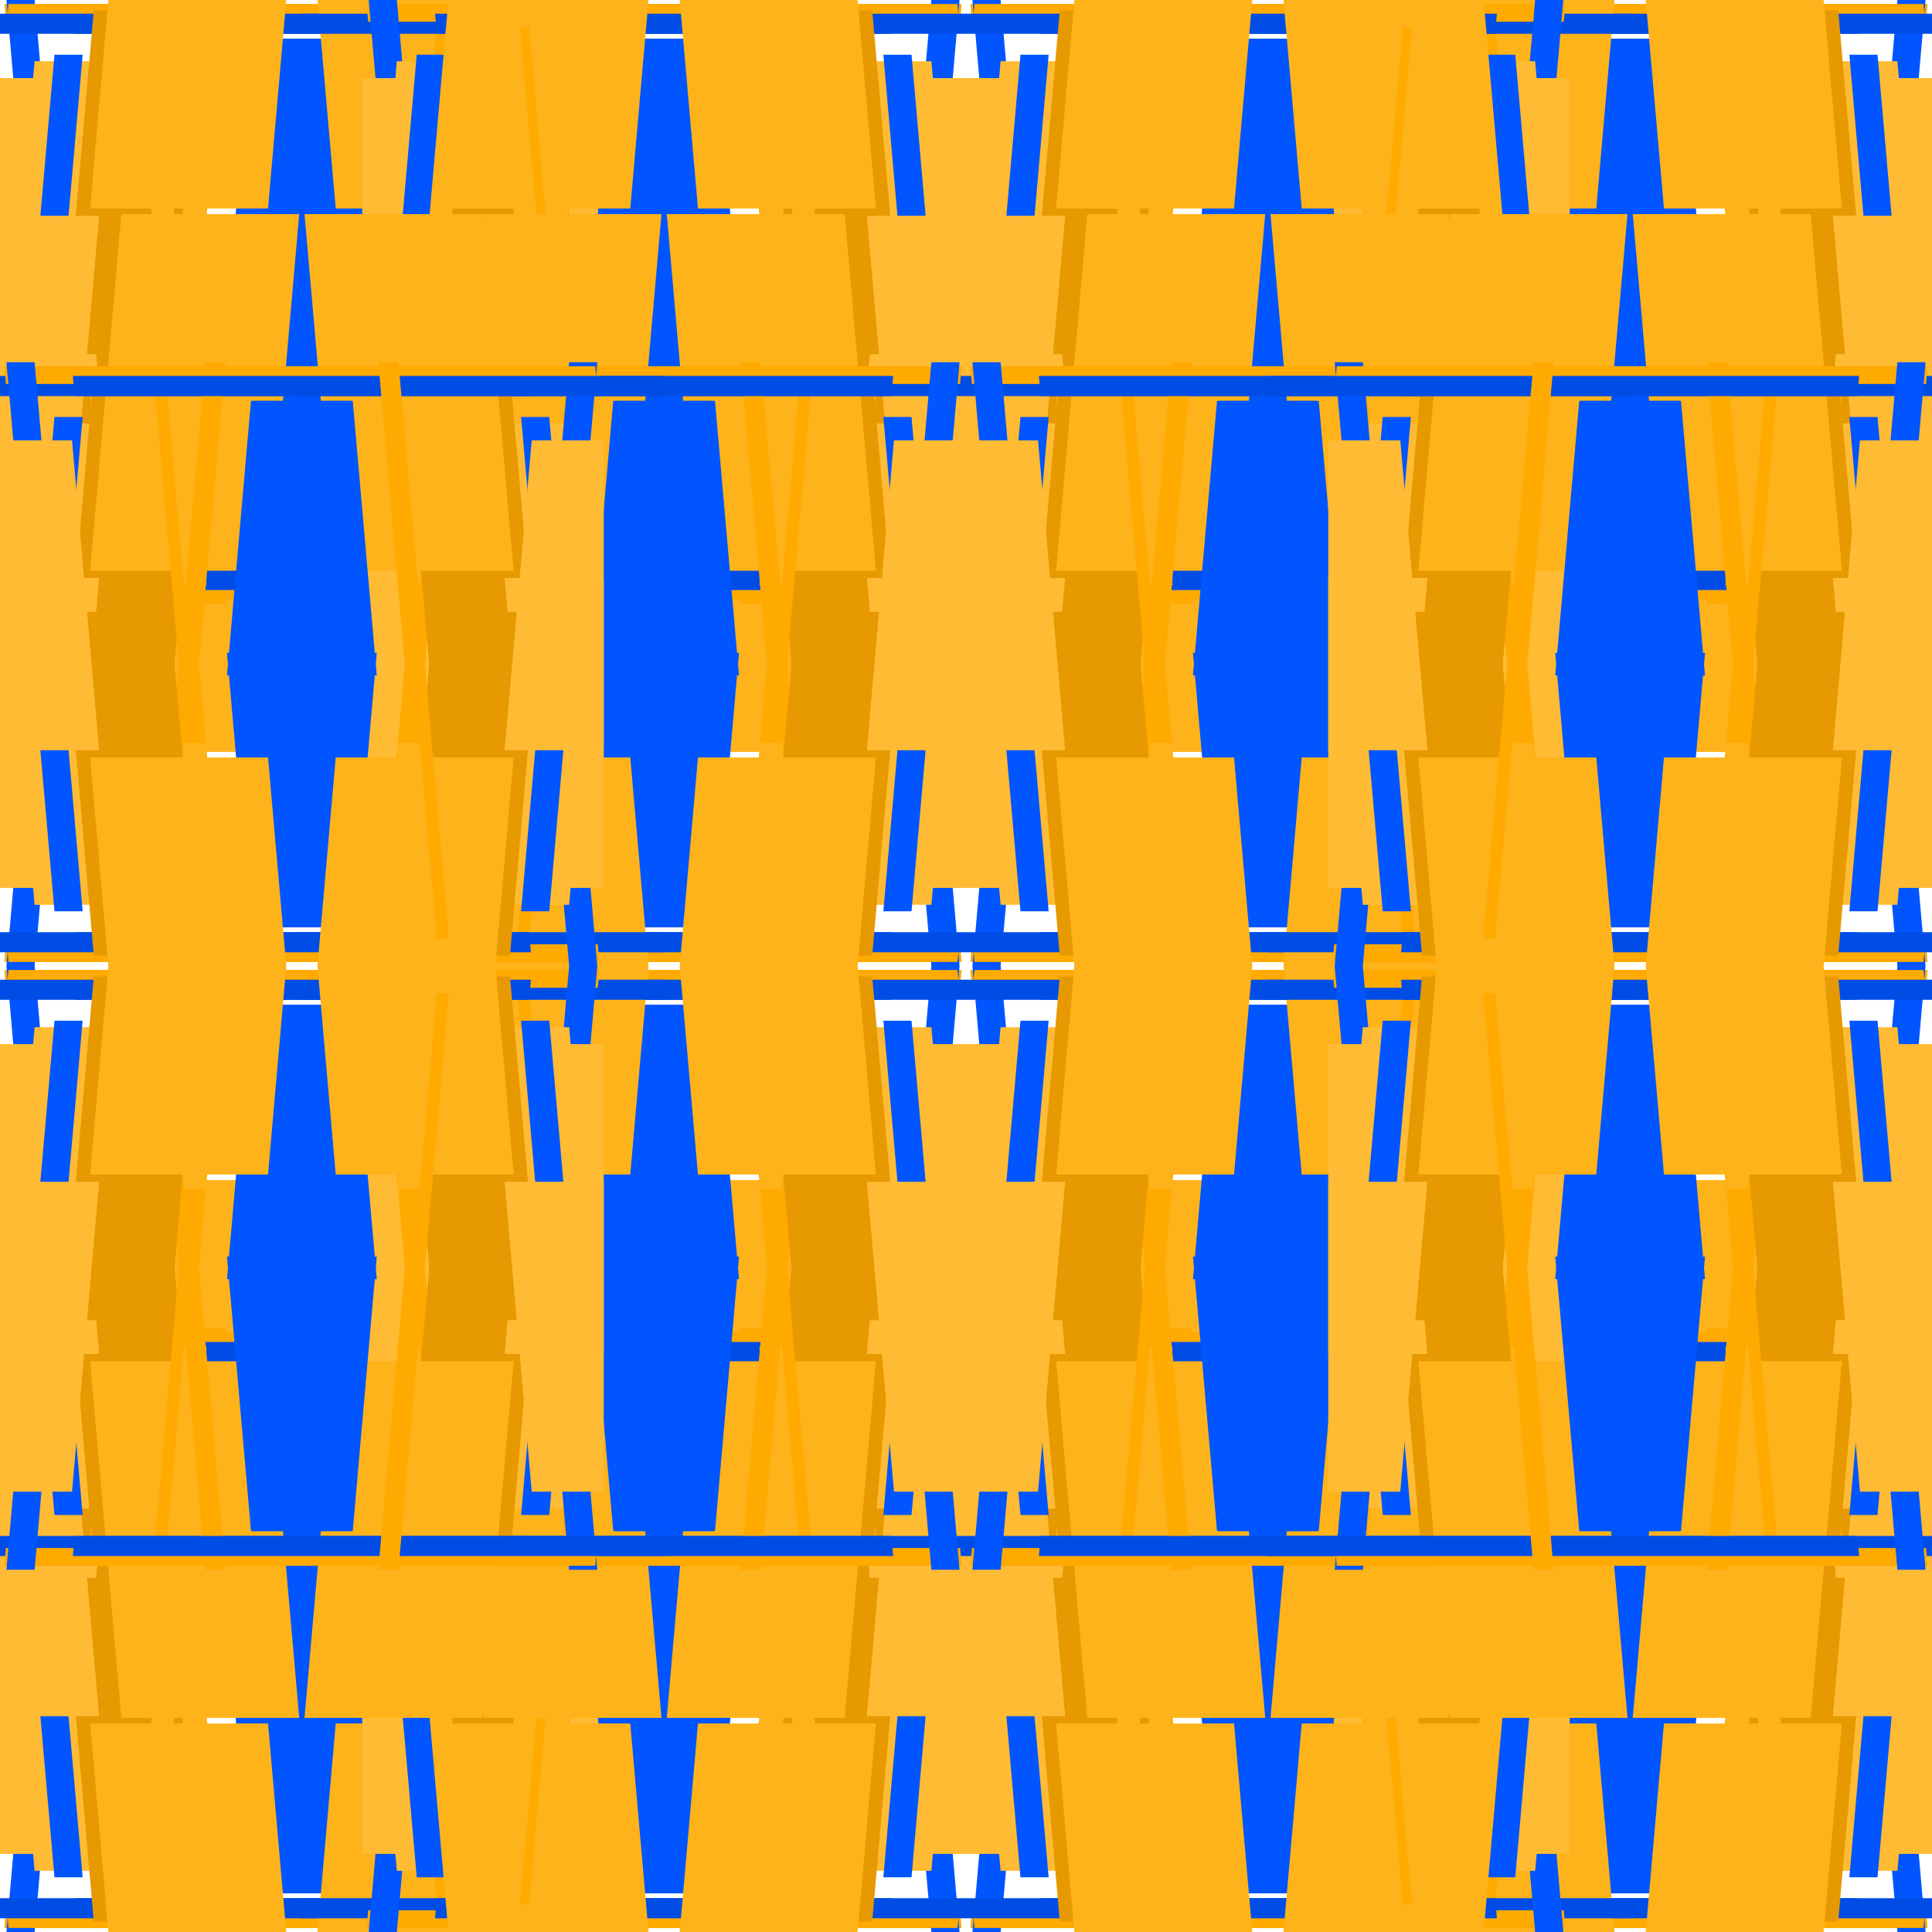
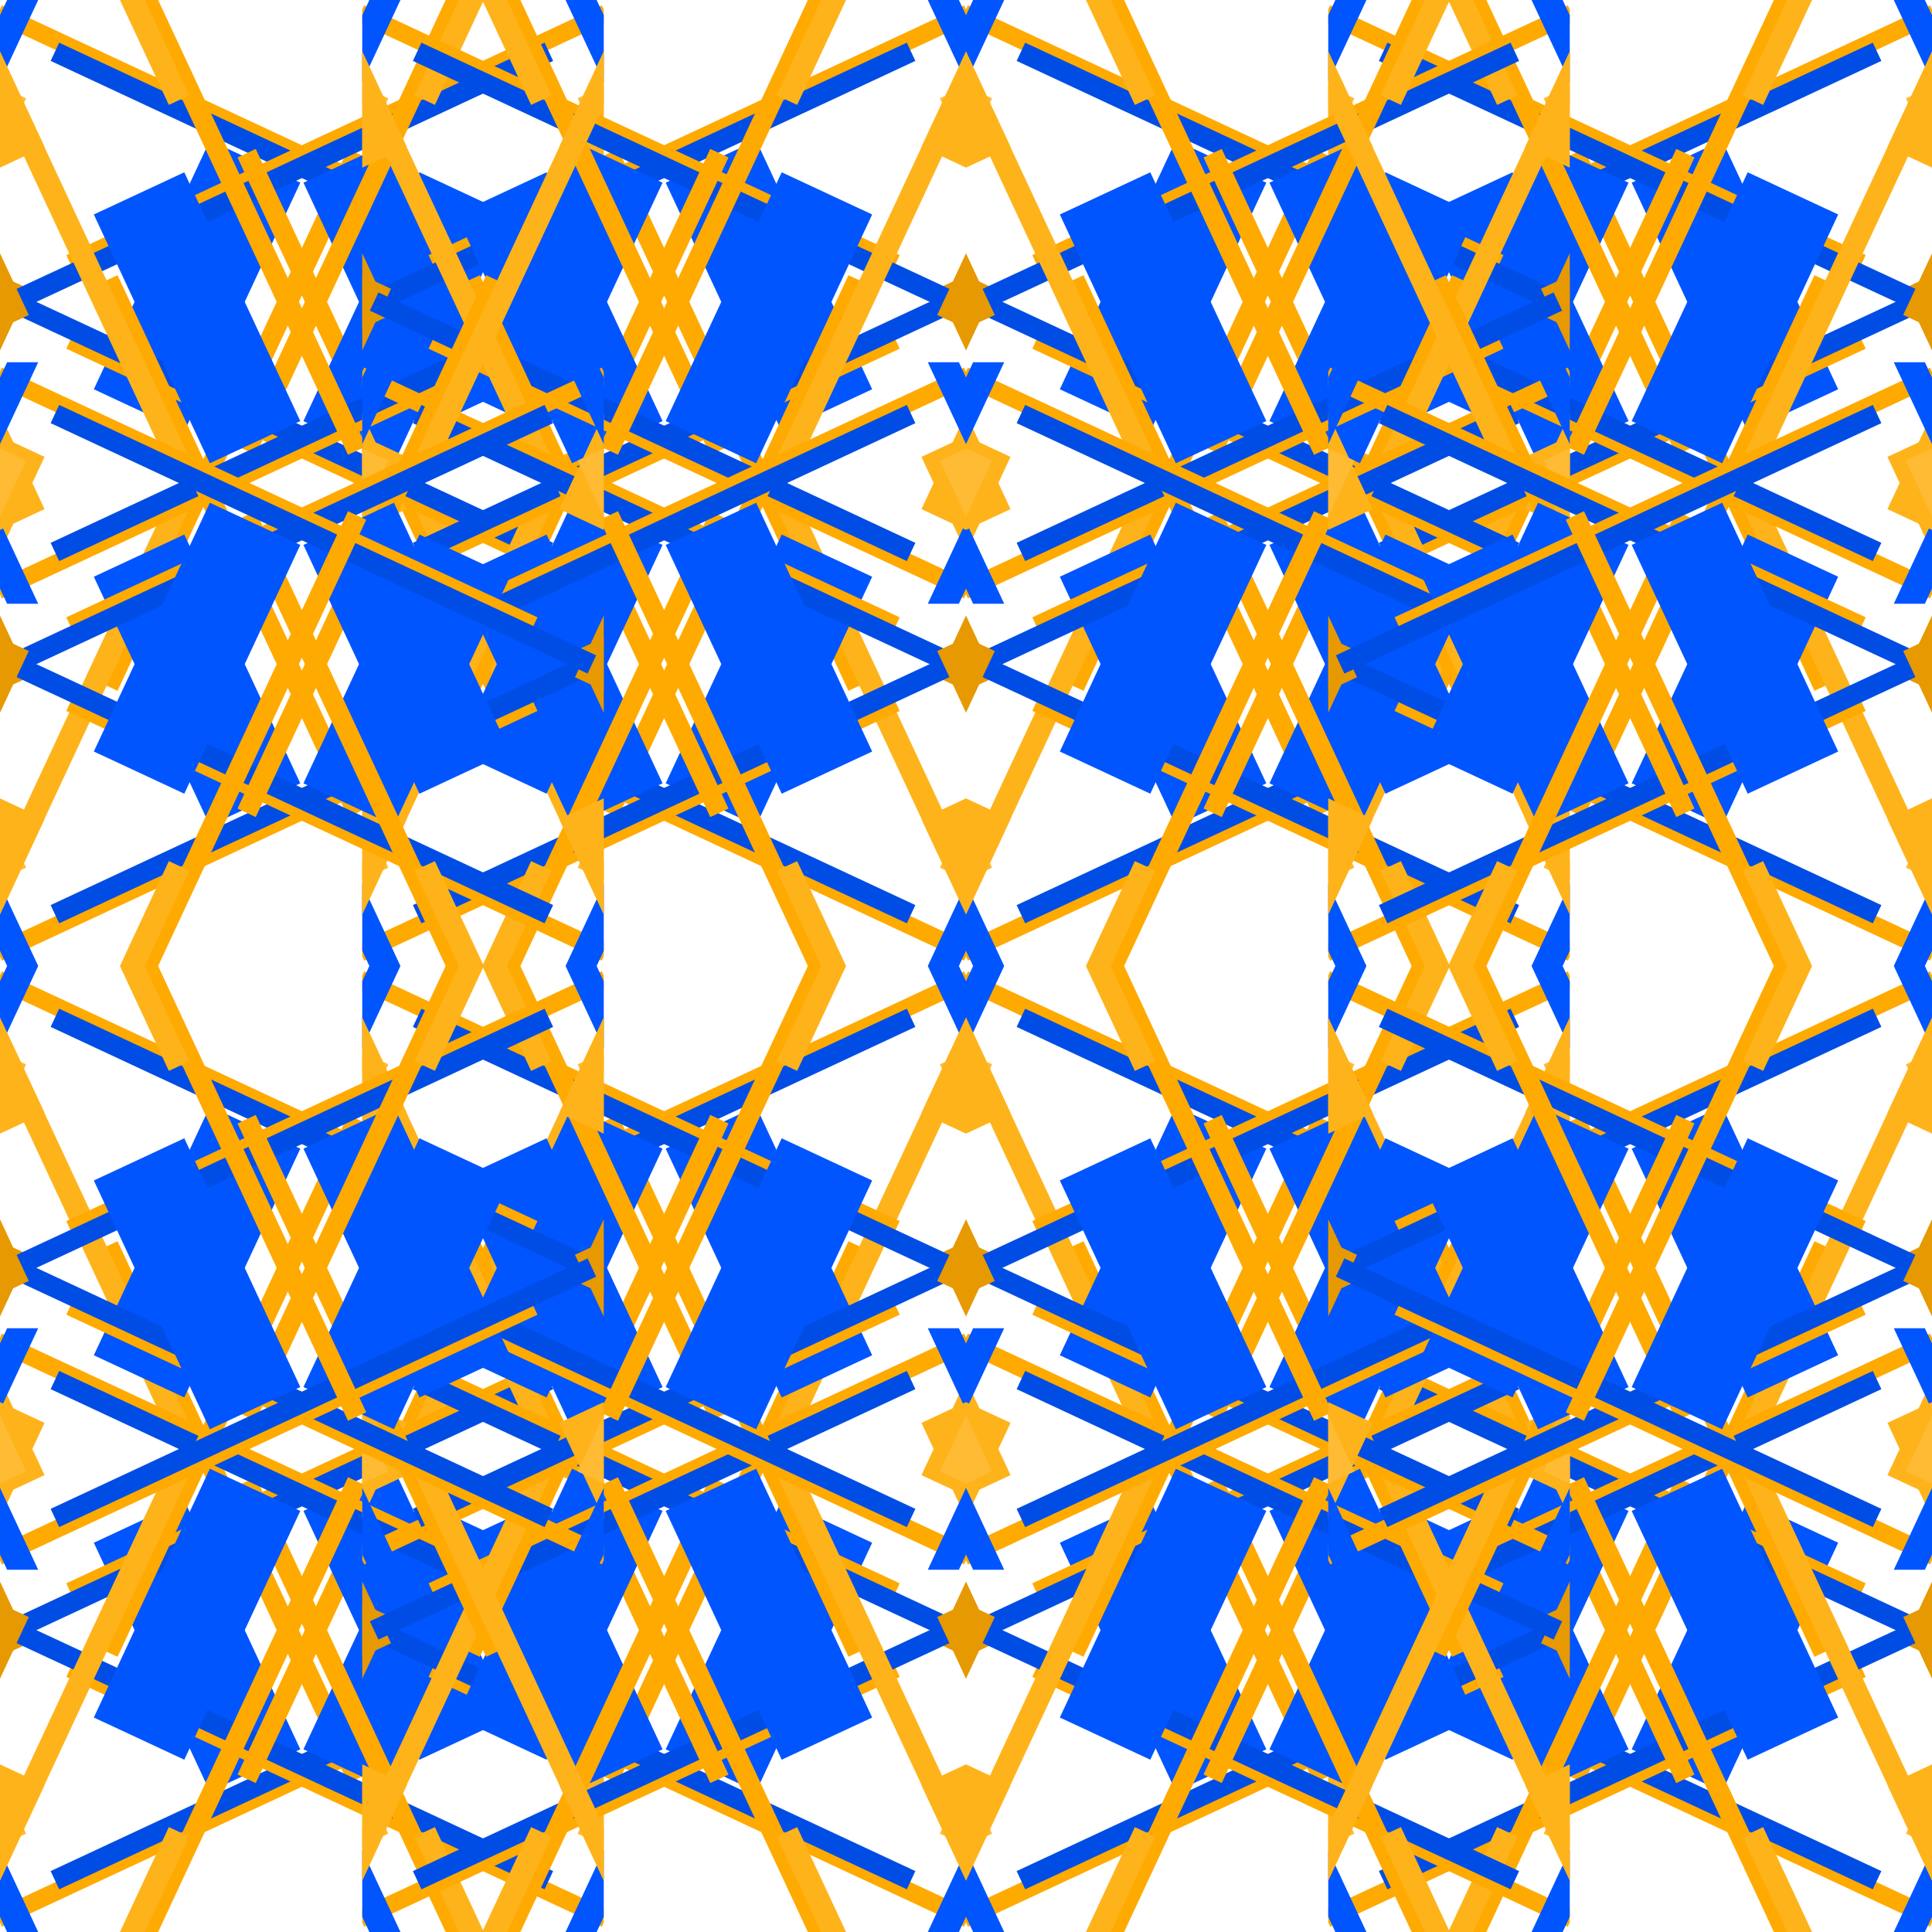
<svg xmlns="http://www.w3.org/2000/svg" xmlns:xlink="http://www.w3.org/1999/xlink" width="100%" height="100%" viewBox="0 0 2400 2400" style="stroke-width:0;background-color:#121212">
  <symbol id="quad3">
    <symbol id="quad2">
      <symbol id="quad1">
        <symbol id="quad0">
-           <rect x="5" y="5" width="734" height="22" rx="0" style="fill:hsl(40,100%,50%);fill-opacity:1" transform="rotate(0 0 0)translate(0 0)skewX(5)skewY(0)scale(1 1)" />"/&gt;<rect x="-16" y="319" width="133" height="355" rx="0" style="fill:hsl(40,100%,60%);fill-opacity:1" transform="rotate(0 0 0)translate(0 0)skewX(5)skewY(0)scale(1 1)" />"/&gt;<rect x="89" y="17" width="736" height="25" rx="0" style="fill:hsl(220,100%,45%);fill-opacity:1" transform="rotate(0 0 0)translate(0 0)skewX(5)skewY(0)scale(1 1)" />"/&gt;<rect x="52" y="310" width="132" height="427" rx="0" style="fill:hsl(40,100%,45%);fill-opacity:1" transform="rotate(0 0 0)translate(0 0)skewX(5)skewY(0)scale(1 1)" />"/&gt;<rect x="470" y="-15" width="25" height="731" rx="0" style="fill:hsl(40,100%,50%);fill-opacity:1" transform="rotate(0 0 0)translate(0 0)skewX(5)skewY(0)scale(1 1)" />"/&gt;<rect x="69" y="491" width="221" height="443" rx="0" style="fill:hsl(40,100%,55%);fill-opacity:1" transform="rotate(0 0 0)translate(0 0)skewX(5)skewY(0)scale(1 1)" />"/&gt;<rect x="452" y="473" width="28" height="725" rx="0" style="fill:hsl(40,100%,55%);fill-opacity:1" transform="rotate(0 0 0)translate(0 0)skewX(5)skewY(0)scale(1 1)" />"/&gt;<rect x="310" y="48" width="124" height="341" rx="0" style="fill:hsl(220,100%,50%);fill-opacity:1" transform="rotate(0 0 0)translate(0 0)skewX(5)skewY(0)scale(1 1)" />"/&gt;<rect x="8" y="-48" width="35" height="730" rx="0" style="fill:hsl(220,100%,50%);fill-opacity:1" transform="rotate(0 0 0)translate(0 0)skewX(5)skewY(0)scale(1 1)" />"/&gt;<rect x="-82" y="97" width="163" height="385" rx="0" style="fill:hsl(40,100%,60%);fill-opacity:1" transform="rotate(0 0 0)translate(0 0)skewX(5)skewY(0)scale(1 1)" />"/&gt;</symbol>
+           <rect x="5" y="5" width="734" height="22" rx="0" transform-origin="0 0" style="fill:hsl(40,100%,50%);fill-opacity:1" transform="rotate(25)translate(0 0)skewX(0)skewY(0)scale(1 1)" />"/&gt;<rect x="-16" y="319" width="133" height="355" rx="0" transform-origin="0 0" style="fill:hsl(40,100%,60%);fill-opacity:1" transform="rotate(25)translate(0 0)skewX(0)skewY(0)scale(1 1)" />"/&gt;<rect x="89" y="17" width="736" height="25" rx="0" transform-origin="0 0" style="fill:hsl(220,100%,45%);fill-opacity:1" transform="rotate(25)translate(0 0)skewX(0)skewY(0)scale(1 1)" />"/&gt;<rect x="52" y="310" width="132" height="427" rx="0" transform-origin="0 0" style="fill:hsl(40,100%,45%);fill-opacity:1" transform="rotate(25)translate(0 0)skewX(0)skewY(0)scale(1 1)" />"/&gt;<rect x="470" y="-15" width="25" height="731" rx="0" transform-origin="0 0" style="fill:hsl(40,100%,50%);fill-opacity:1" transform="rotate(25)translate(0 0)skewX(0)skewY(0)scale(1 1)" />"/&gt;<rect x="69" y="491" width="221" height="443" rx="0" transform-origin="0 0" style="fill:hsl(40,100%,55%);fill-opacity:1" transform="rotate(25)translate(0 0)skewX(0)skewY(0)scale(1 1)" />"/&gt;<rect x="452" y="473" width="28" height="725" rx="0" transform-origin="0 0" style="fill:hsl(40,100%,55%);fill-opacity:1" transform="rotate(25)translate(0 0)skewX(0)skewY(0)scale(1 1)" />"/&gt;<rect x="310" y="48" width="124" height="341" rx="0" transform-origin="0 0" style="fill:hsl(220,100%,50%);fill-opacity:1" transform="rotate(25)translate(0 0)skewX(0)skewY(0)scale(1 1)" />"/&gt;<rect x="8" y="-48" width="35" height="730" rx="0" transform-origin="0 0" style="fill:hsl(220,100%,50%);fill-opacity:1" transform="rotate(25)translate(0 0)skewX(0)skewY(0)scale(1 1)" />"/&gt;<rect x="-82" y="97" width="163" height="385" rx="0" transform-origin="0 0" style="fill:hsl(40,100%,60%);fill-opacity:1" transform="rotate(25)translate(0 0)skewX(0)skewY(0)scale(1 1)" />"/&gt;</symbol>
        <g>
          <use xlink:href="#quad0" />
        </g>
        <g transform="scale(-1 1) translate(-750 0)">
          <use xlink:href="#quad0" />
        </g>
        <g transform="scale(-1 -1) translate(-750 -750)">
          <use xlink:href="#quad0" />
        </g>
        <g transform="scale(1 -1) translate(0 -750)">
          <use xlink:href="#quad0" />
        </g>
      </symbol>
      <g>
        <use xlink:href="#quad1" />
      </g>
      <g transform="scale(-1 1) translate(-1200 0)">
        <use xlink:href="#quad1" />
      </g>
      <g transform="scale(-1 -1) translate(-1200 -1200)">
        <use xlink:href="#quad1" />
      </g>
      <g transform="scale(1 -1) translate(0 -1200)">
        <use xlink:href="#quad1" />
      </g>
    </symbol>
    <g>
      <use xlink:href="#quad2" />
    </g>
    <g transform="scale(-1 1) translate(-2400 0)">
      <use xlink:href="#quad2" />
    </g>
    <g transform="scale(-1 -1) translate(-2400 -2400)">
      <use xlink:href="#quad2" />
    </g>
    <g transform="scale(1 -1) translate(0 -2400)">
      <use xlink:href="#quad2" />
    </g>
  </symbol>
  <g transform="scale(1 1)">
    <use xlink:href="#quad3" />
  </g>
</svg>
